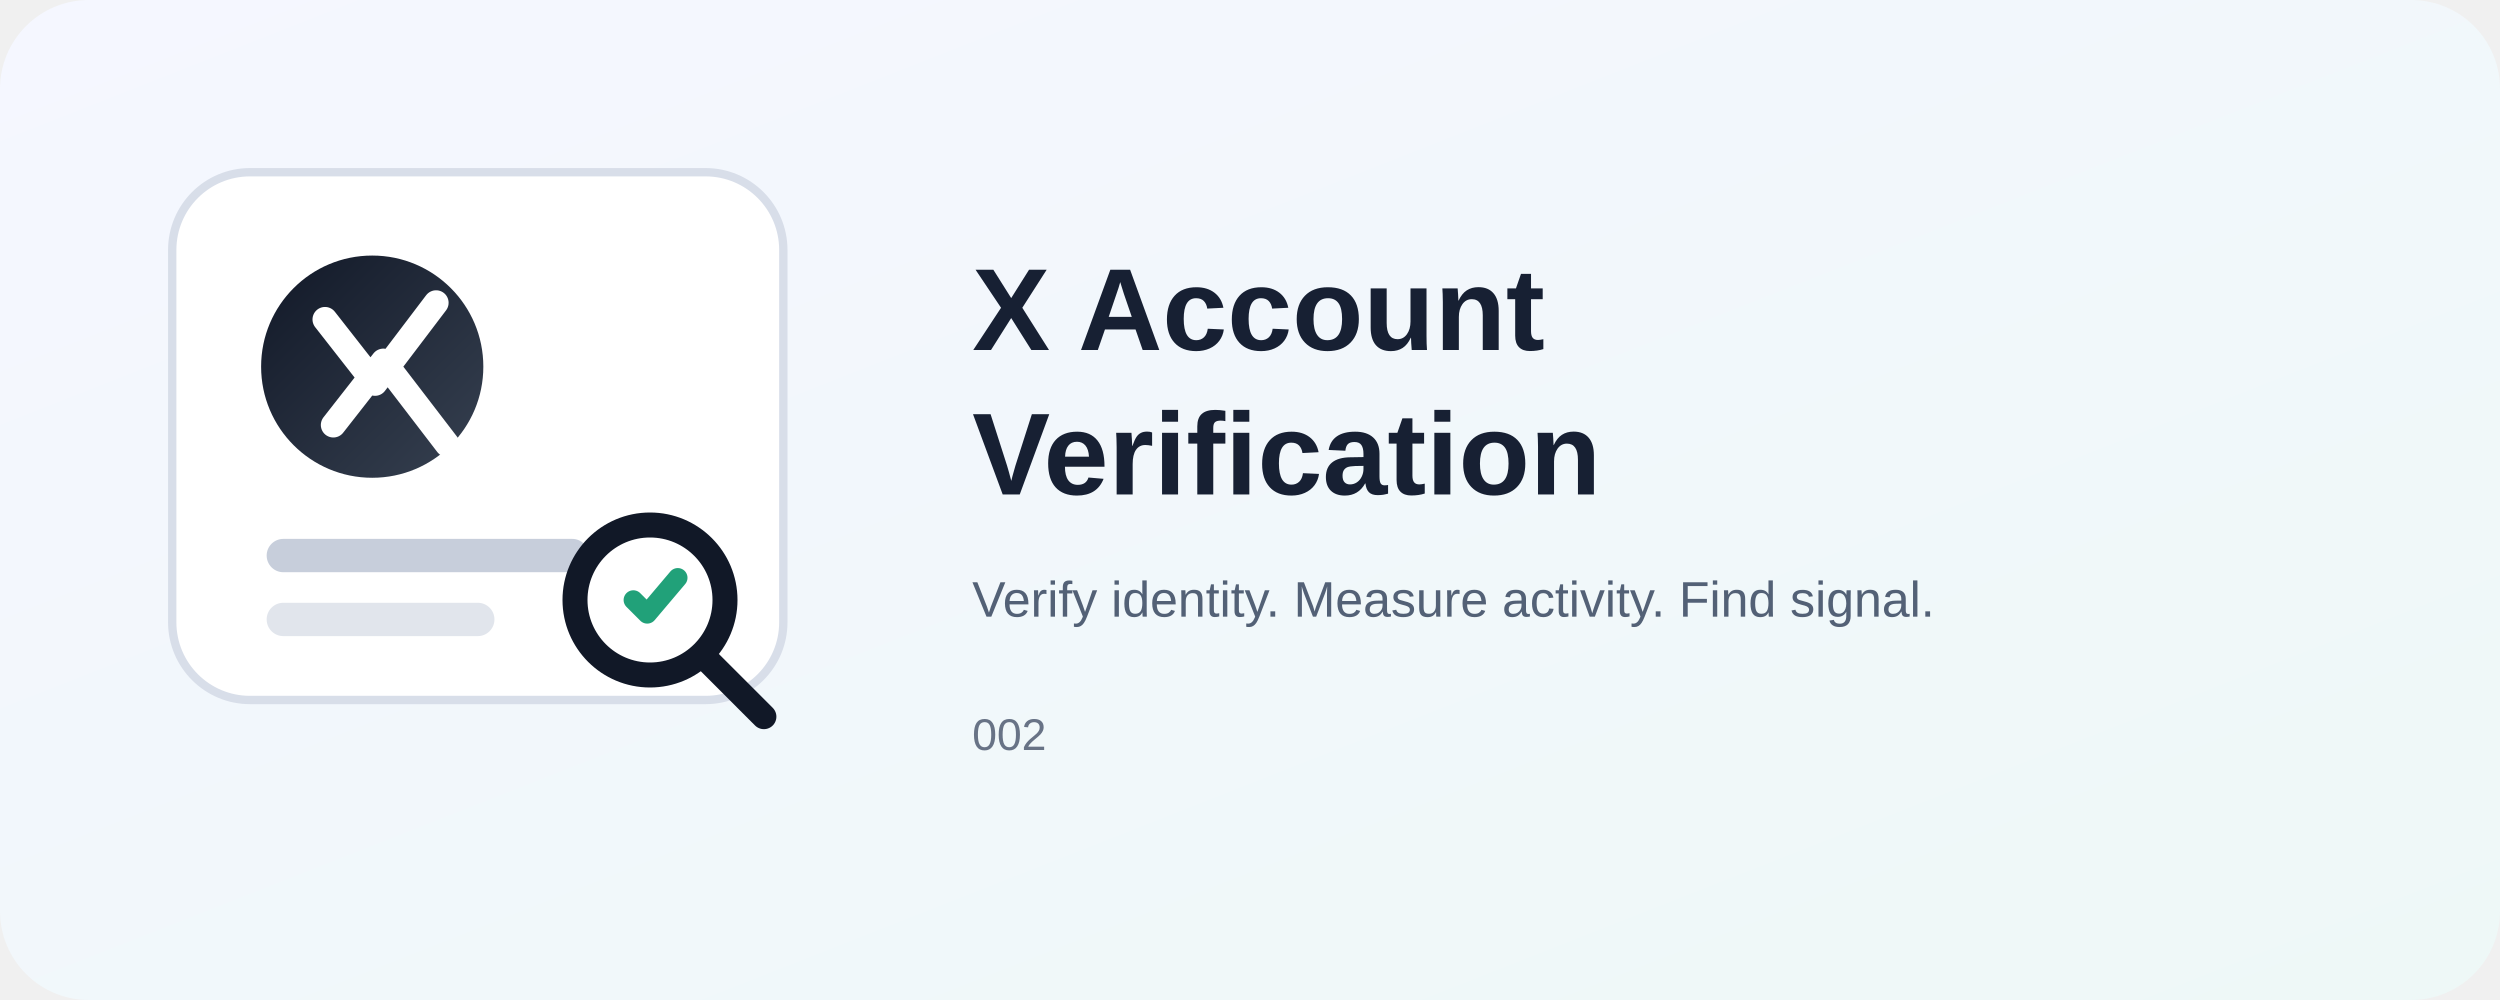
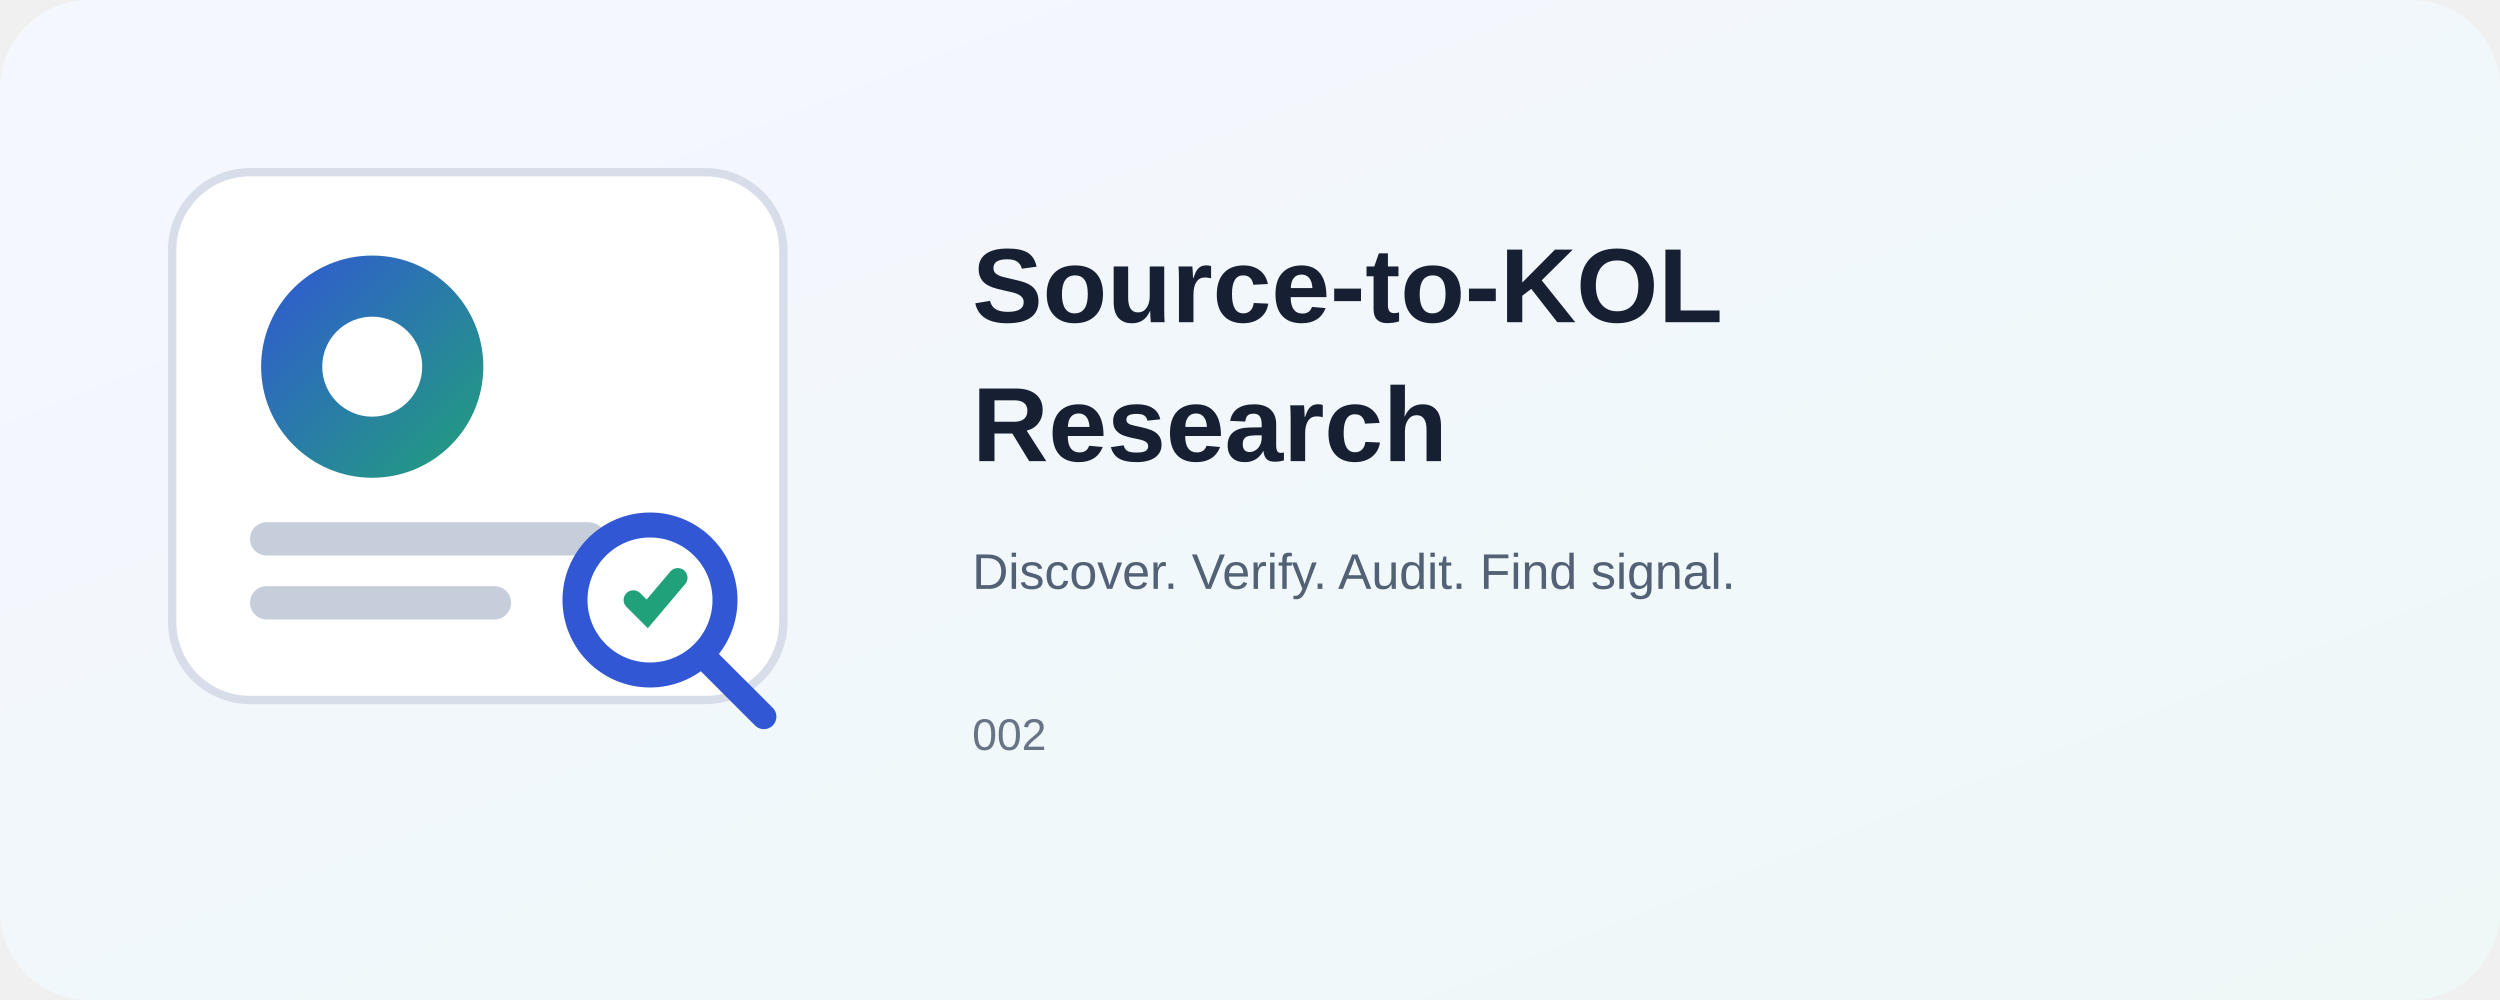
<svg xmlns="http://www.w3.org/2000/svg" width="900" height="360" viewBox="0 0 900 360">
  <defs>
    <linearGradient id="bg" x1="0" y1="0" x2="1" y2="1">
      <stop stop-color="#f5f7ff" />
      <stop offset="1" stop-color="#eef8f7" />
    </linearGradient>
-     <linearGradient id="xg" x1="0" y1="0" x2="1" y2="1">
-       <stop stop-color="#111827" />
-       <stop offset="1" stop-color="#374151" />
+     <linearGradient id="g" x1="0" y1="0" x2="1" y2="1">
+       <stop stop-color="#3157d5" />
+       <stop offset="1" stop-color="#21a179" />
    </linearGradient>
  </defs>
  <rect width="900" height="360" rx="32" fill="url(#bg)" />
  <g transform="translate(62 62)">
    <rect width="220" height="190" rx="28" fill="#fff" stroke="#d8dee9" stroke-width="3" />
-     <circle cx="72" cy="70" r="40" fill="url(#xg)" />
-     <path d="M55 53l18 23 22-29M58 91l18-23 23 30" fill="none" stroke="#fff" stroke-width="9" stroke-linecap="round" stroke-linejoin="round" />
-     <rect x="34" y="132" width="116" height="12" rx="6" fill="#c7cedb" />
-     <rect x="34" y="155" width="82" height="12" rx="6" fill="#e1e5ec" />
-     <circle cx="172" cy="154" r="27" fill="#fff" stroke="#111827" stroke-width="9" />
-     <path d="M191 174l22 22" stroke="#111827" stroke-width="9" stroke-linecap="round" />
-     <path d="M166 154l5 5 11-13" fill="none" stroke="#21a179" stroke-width="7" stroke-linecap="round" stroke-linejoin="round" />
+     <circle cx="72" cy="70" r="40" fill="url(#g)" />
+     <circle cx="72" cy="70" r="18" fill="#fff" />
+     <path d="M34 132h116M34 155h82" stroke="#c7cedb" stroke-width="12" stroke-linecap="round" />
+     <circle cx="172" cy="154" r="27" fill="#fff" stroke="#3157d5" stroke-width="9" />
+     <path d="M191 174l22 22" stroke="#3157d5" stroke-width="9" stroke-linecap="round" />
+     <path d="M166 154l5 5 11-13" fill="none" stroke="#21a179" stroke-width="7" stroke-linecap="round" />
  </g>
-   <text x="350" y="126" font-family="Arial,sans-serif" font-size="42" font-weight="800" fill="#172033">X Account</text>
-   <text x="350" y="178" font-family="Arial,sans-serif" font-size="42" font-weight="800" fill="#172033">Verification</text>
-   <text x="350" y="222" font-family="Arial,sans-serif" font-size="18" fill="#536176">Verify identity. Measure activity. Find signal.</text>
+   <text x="350" y="116" font-family="Arial,sans-serif" font-size="38" font-weight="800" fill="#172033">Source-to-KOL</text>
+   <text x="350" y="166" font-family="Arial,sans-serif" font-size="38" font-weight="800" fill="#172033">Research</text>
+   <text x="350" y="212" font-family="Arial,sans-serif" font-size="18" fill="#536176">Discover. Verify. Audit. Find signal.</text>
  <text x="350" y="270" font-family="Arial,sans-serif" font-size="16" fill="#687386">002</text>
</svg>
